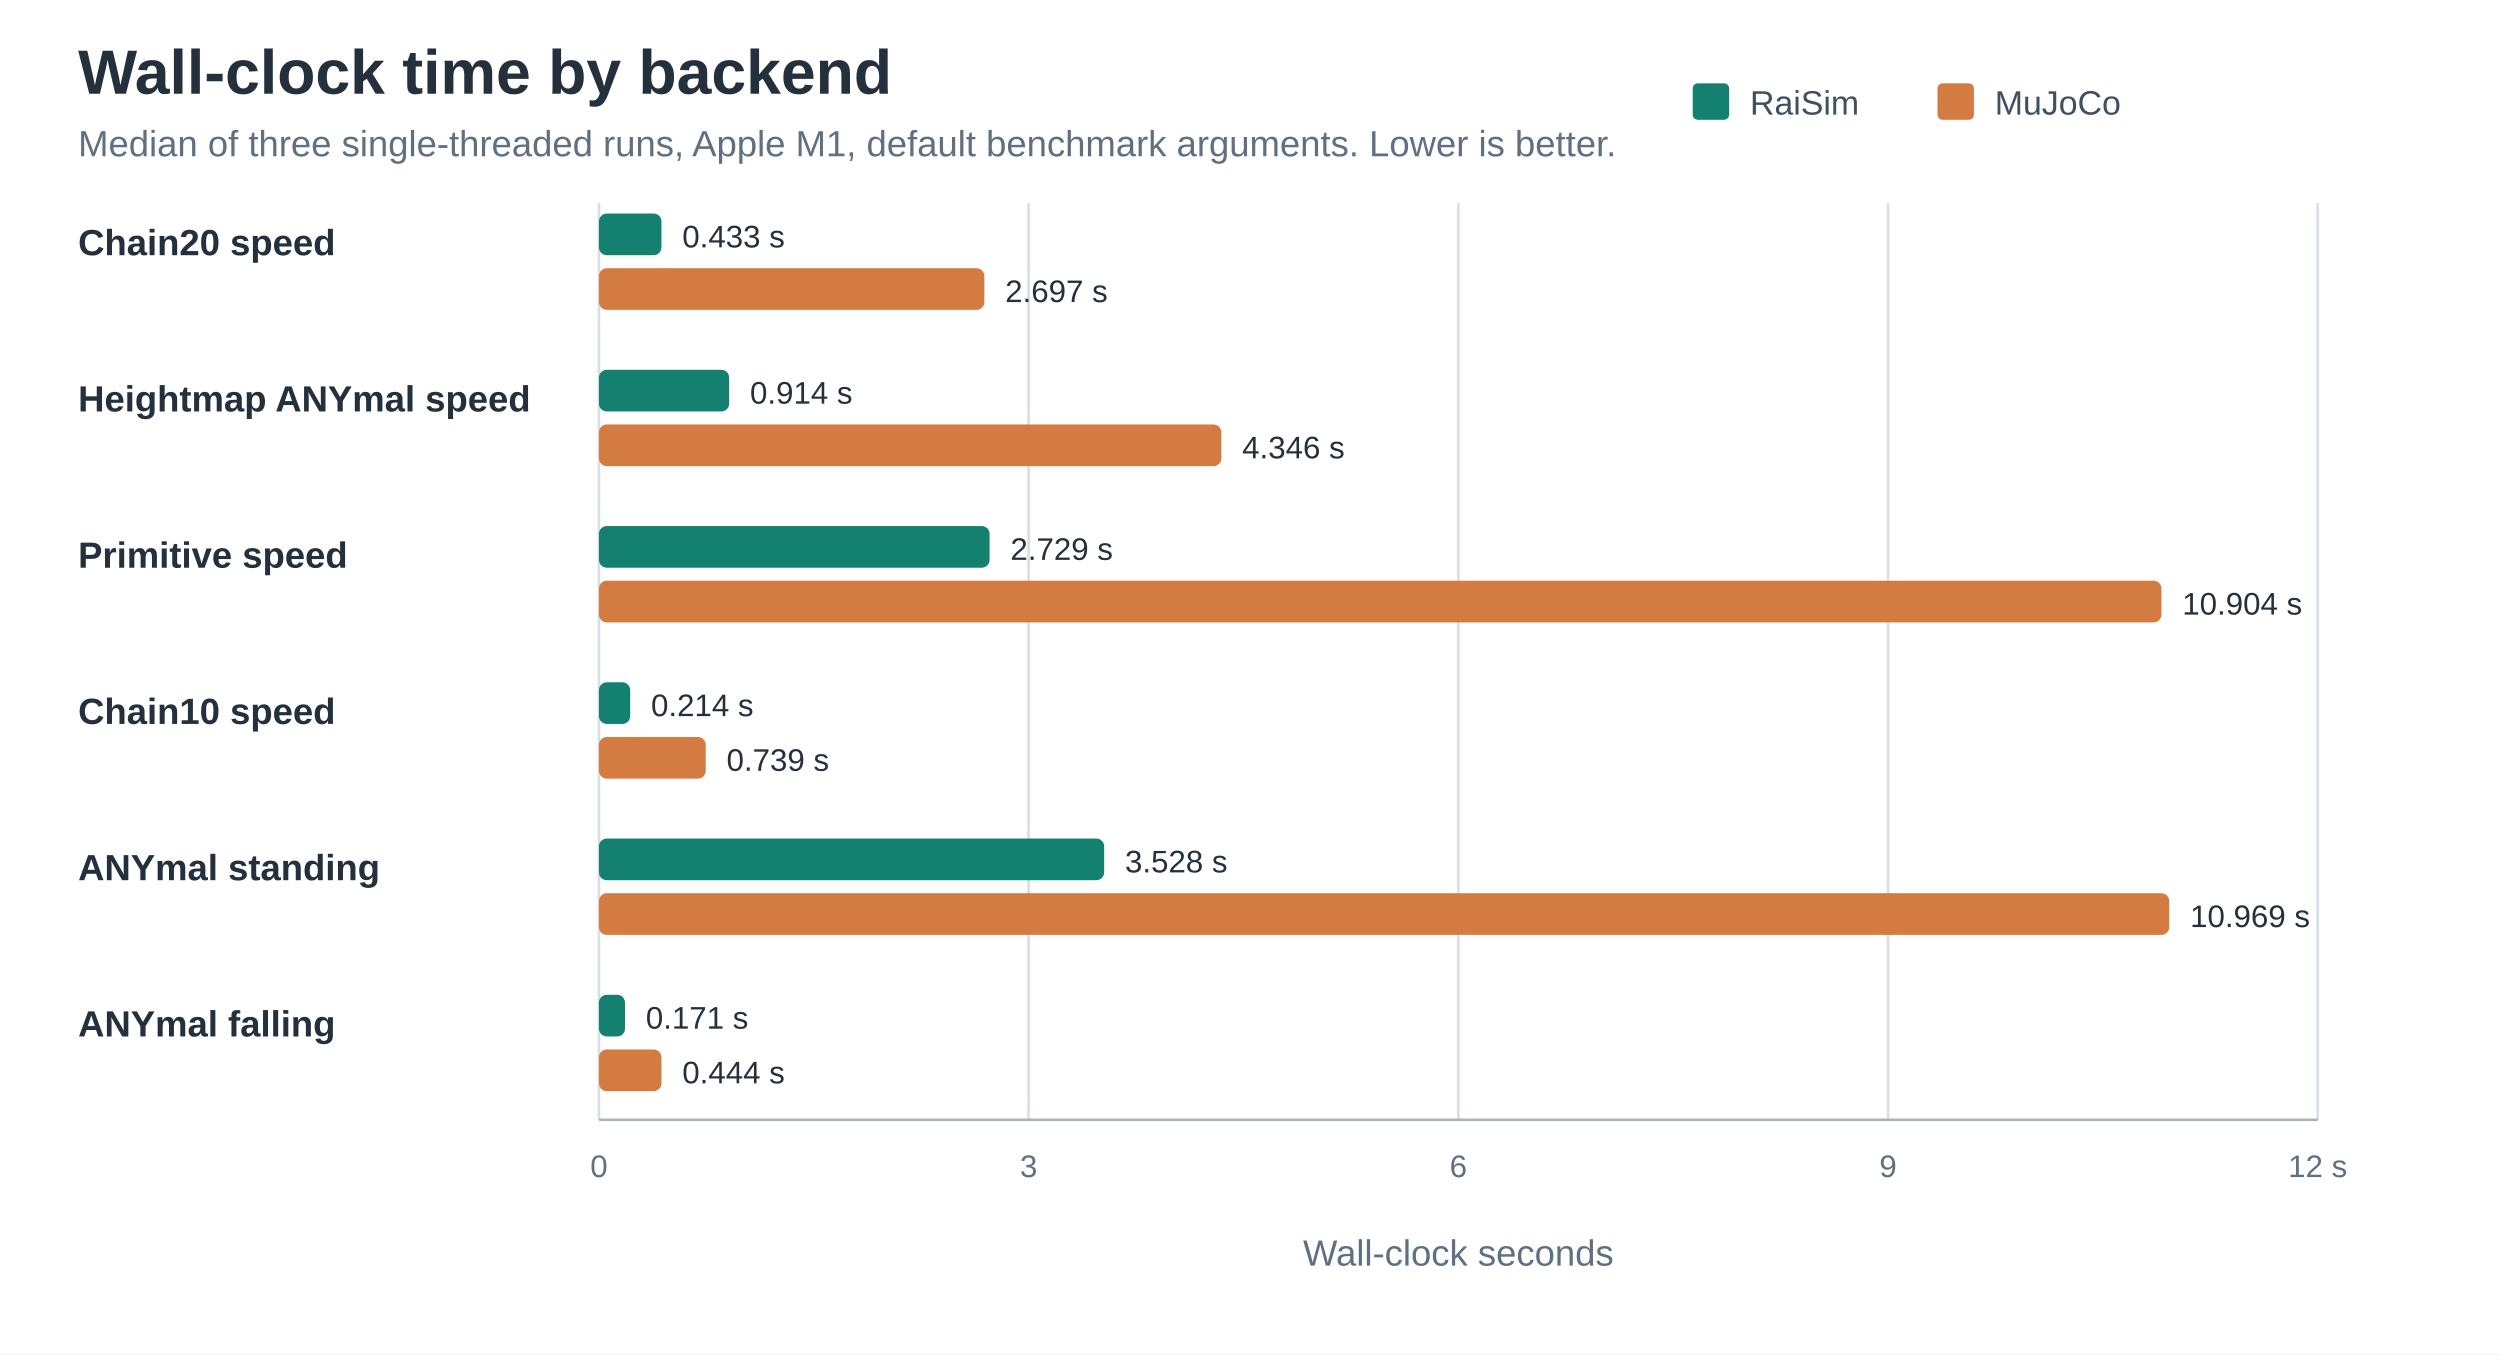
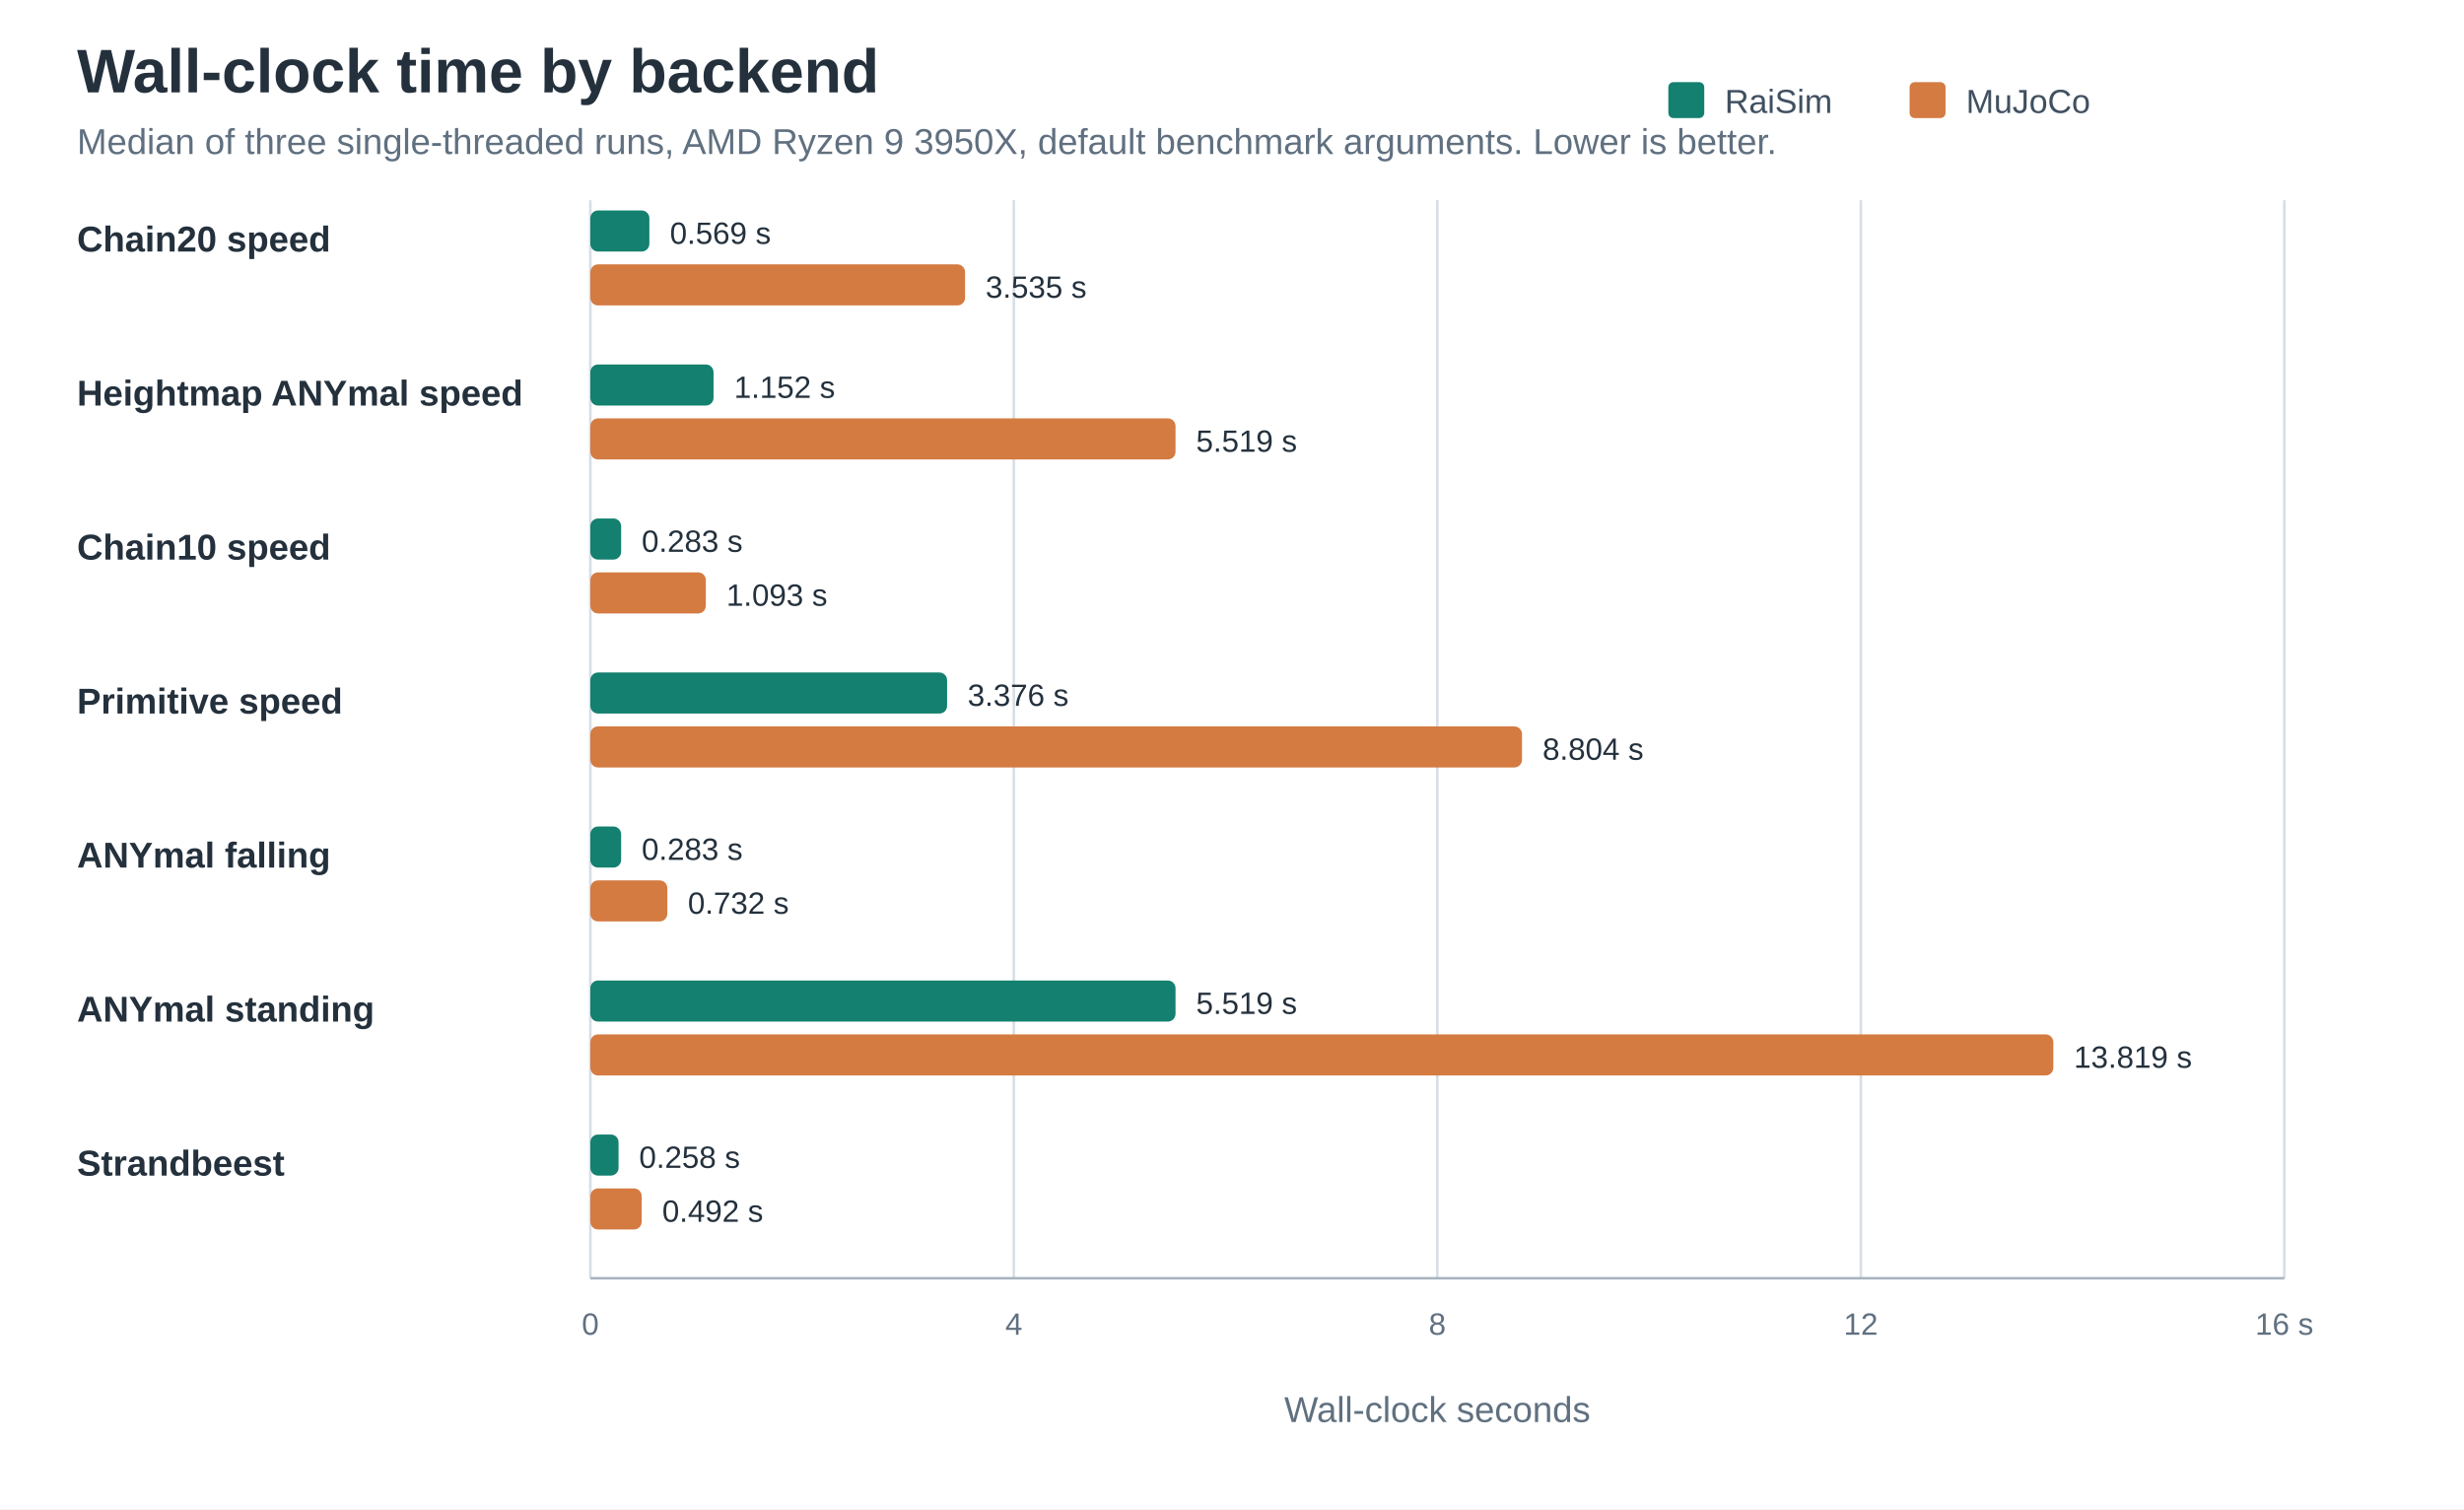
- <svg xmlns="http://www.w3.org/2000/svg" width="960" height="520" viewBox="0 0 960 520" role="img" aria-labelledby="title desc">
+ <svg xmlns="http://www.w3.org/2000/svg" width="960" height="588" viewBox="0 0 960 588" role="img" aria-labelledby="title desc">
  <style>
    text { font-family: Arial, Helvetica, sans-serif; fill: #24313d; }
    .title { font-size: 24px; font-weight: 700; }
    .subtitle { font-size: 14px; fill: #607080; }
    .axis { stroke: #a8b4bf; stroke-width: 1; }
    .grid { stroke: #d8dee5; stroke-width: 1; }
    .label { font-size: 14px; font-weight: 600; }
    .tick { font-size: 12px; fill: #607080; }
    .value { font-size: 12px; fill: #24313d; }
    .legend { font-size: 13px; fill: #405060; }
    .raisim { fill: #14806f; }
    .mujoco { fill: #d47b42; }
  </style>
-   <rect width="960" height="520" fill="#ffffff" />
+   <rect width="960" height="588" fill="#ffffff" />
  <text x="30" y="36" class="title">Wall-clock time by backend</text>
-   <text x="30" y="60" class="subtitle">Median of three single-threaded runs, Apple M1, default benchmark arguments. Lower is better.</text>
+   <text x="30" y="60" class="subtitle">Median of three single-threaded runs, AMD Ryzen 9 3950X, default benchmark arguments. Lower is better.</text>
  <rect x="650" y="32" width="14" height="14" rx="2" class="raisim" />
  <text x="672" y="44" class="legend">RaiSim</text>
  <rect x="744" y="32" width="14" height="14" rx="2" class="mujoco" />
  <text x="766" y="44" class="legend">MuJoCo</text>
-   <line x1="230" y1="78" x2="230" y2="430" class="grid" />
-   <line x1="395" y1="78" x2="395" y2="430" class="grid" />
-   <line x1="560" y1="78" x2="560" y2="430" class="grid" />
-   <line x1="725" y1="78" x2="725" y2="430" class="grid" />
-   <line x1="890" y1="78" x2="890" y2="430" class="grid" />
-   <line x1="230" y1="430" x2="890" y2="430" class="axis" />
-   <text x="230" y="452" text-anchor="middle" class="tick">0</text>
-   <text x="395" y="452" text-anchor="middle" class="tick">3</text>
-   <text x="560" y="452" text-anchor="middle" class="tick">6</text>
-   <text x="725" y="452" text-anchor="middle" class="tick">9</text>
-   <text x="890" y="452" text-anchor="middle" class="tick">12 s</text>
-   <text x="560" y="486" text-anchor="middle" class="subtitle">Wall-clock seconds</text>
+   <line x1="230" y1="78" x2="230" y2="498" class="grid" />
+   <line x1="395" y1="78" x2="395" y2="498" class="grid" />
+   <line x1="560" y1="78" x2="560" y2="498" class="grid" />
+   <line x1="725" y1="78" x2="725" y2="498" class="grid" />
+   <line x1="890" y1="78" x2="890" y2="498" class="grid" />
+   <line x1="230" y1="498" x2="890" y2="498" class="axis" />
+   <text x="230" y="520" text-anchor="middle" class="tick">0</text>
+   <text x="395" y="520" text-anchor="middle" class="tick">4</text>
+   <text x="560" y="520" text-anchor="middle" class="tick">8</text>
+   <text x="725" y="520" text-anchor="middle" class="tick">12</text>
+   <text x="890" y="520" text-anchor="middle" class="tick">16 s</text>
+   <text x="560" y="554" text-anchor="middle" class="subtitle">Wall-clock seconds</text>
  <text x="30" y="98" class="label">Chain20 speed</text>
-   <rect x="230" y="82" width="24" height="16" rx="3" class="raisim" />
-   <rect x="230" y="103" width="148" height="16" rx="3" class="mujoco" />
-   <text x="262" y="95" class="value">0.433 s</text>
-   <text x="386" y="116" class="value">2.697 s</text>
+   <rect x="230" y="82" width="23" height="16" rx="3" class="raisim" />
+   <rect x="230" y="103" width="146" height="16" rx="3" class="mujoco" />
+   <text x="261" y="95" class="value">0.569 s</text>
+   <text x="384" y="116" class="value">3.535 s</text>
  <text x="30" y="158" class="label">Heightmap ANYmal speed</text>
-   <rect x="230" y="142" width="50" height="16" rx="3" class="raisim" />
-   <rect x="230" y="163" width="239" height="16" rx="3" class="mujoco" />
-   <text x="288" y="155" class="value">0.914 s</text>
-   <text x="477" y="176" class="value">4.346 s</text>
-   <text x="30" y="218" class="label">Primitive speed</text>
-   <rect x="230" y="202" width="150" height="16" rx="3" class="raisim" />
-   <rect x="230" y="223" width="600" height="16" rx="3" class="mujoco" />
-   <text x="388" y="215" class="value">2.729 s</text>
-   <text x="838" y="236" class="value">10.904 s</text>
-   <text x="30" y="278" class="label">Chain10 speed</text>
-   <rect x="230" y="262" width="12" height="16" rx="3" class="raisim" />
-   <rect x="230" y="283" width="41" height="16" rx="3" class="mujoco" />
-   <text x="250" y="275" class="value">0.214 s</text>
-   <text x="279" y="296" class="value">0.739 s</text>
-   <text x="30" y="338" class="label">ANYmal standing</text>
-   <rect x="230" y="322" width="194" height="16" rx="3" class="raisim" />
-   <rect x="230" y="343" width="603" height="16" rx="3" class="mujoco" />
-   <text x="432" y="335" class="value">3.528 s</text>
-   <text x="841" y="356" class="value">10.969 s</text>
-   <text x="30" y="398" class="label">ANYmal falling</text>
-   <rect x="230" y="382" width="10" height="16" rx="3" class="raisim" />
-   <rect x="230" y="403" width="24" height="16" rx="3" class="mujoco" />
-   <text x="248" y="395" class="value">0.171 s</text>
-   <text x="262" y="416" class="value">0.444 s</text>
+   <rect x="230" y="142" width="48" height="16" rx="3" class="raisim" />
+   <rect x="230" y="163" width="228" height="16" rx="3" class="mujoco" />
+   <text x="286" y="155" class="value">1.152 s</text>
+   <text x="466" y="176" class="value">5.519 s</text>
+   <text x="30" y="218" class="label">Chain10 speed</text>
+   <rect x="230" y="202" width="12" height="16" rx="3" class="raisim" />
+   <rect x="230" y="223" width="45" height="16" rx="3" class="mujoco" />
+   <text x="250" y="215" class="value">0.283 s</text>
+   <text x="283" y="236" class="value">1.093 s</text>
+   <text x="30" y="278" class="label">Primitive speed</text>
+   <rect x="230" y="262" width="139" height="16" rx="3" class="raisim" />
+   <rect x="230" y="283" width="363" height="16" rx="3" class="mujoco" />
+   <text x="377" y="275" class="value">3.376 s</text>
+   <text x="601" y="296" class="value">8.804 s</text>
+   <text x="30" y="338" class="label">ANYmal falling</text>
+   <rect x="230" y="322" width="12" height="16" rx="3" class="raisim" />
+   <rect x="230" y="343" width="30" height="16" rx="3" class="mujoco" />
+   <text x="250" y="335" class="value">0.283 s</text>
+   <text x="268" y="356" class="value">0.732 s</text>
+   <text x="30" y="398" class="label">ANYmal standing</text>
+   <rect x="230" y="382" width="228" height="16" rx="3" class="raisim" />
+   <rect x="230" y="403" width="570" height="16" rx="3" class="mujoco" />
+   <text x="466" y="395" class="value">5.519 s</text>
+   <text x="808" y="416" class="value">13.819 s</text>
+   <text x="30" y="458" class="label">Strandbeest</text>
+   <rect x="230" y="442" width="11" height="16" rx="3" class="raisim" />
+   <rect x="230" y="463" width="20" height="16" rx="3" class="mujoco" />
+   <text x="249" y="455" class="value">0.258 s</text>
+   <text x="258" y="476" class="value">0.492 s</text>
</svg>
